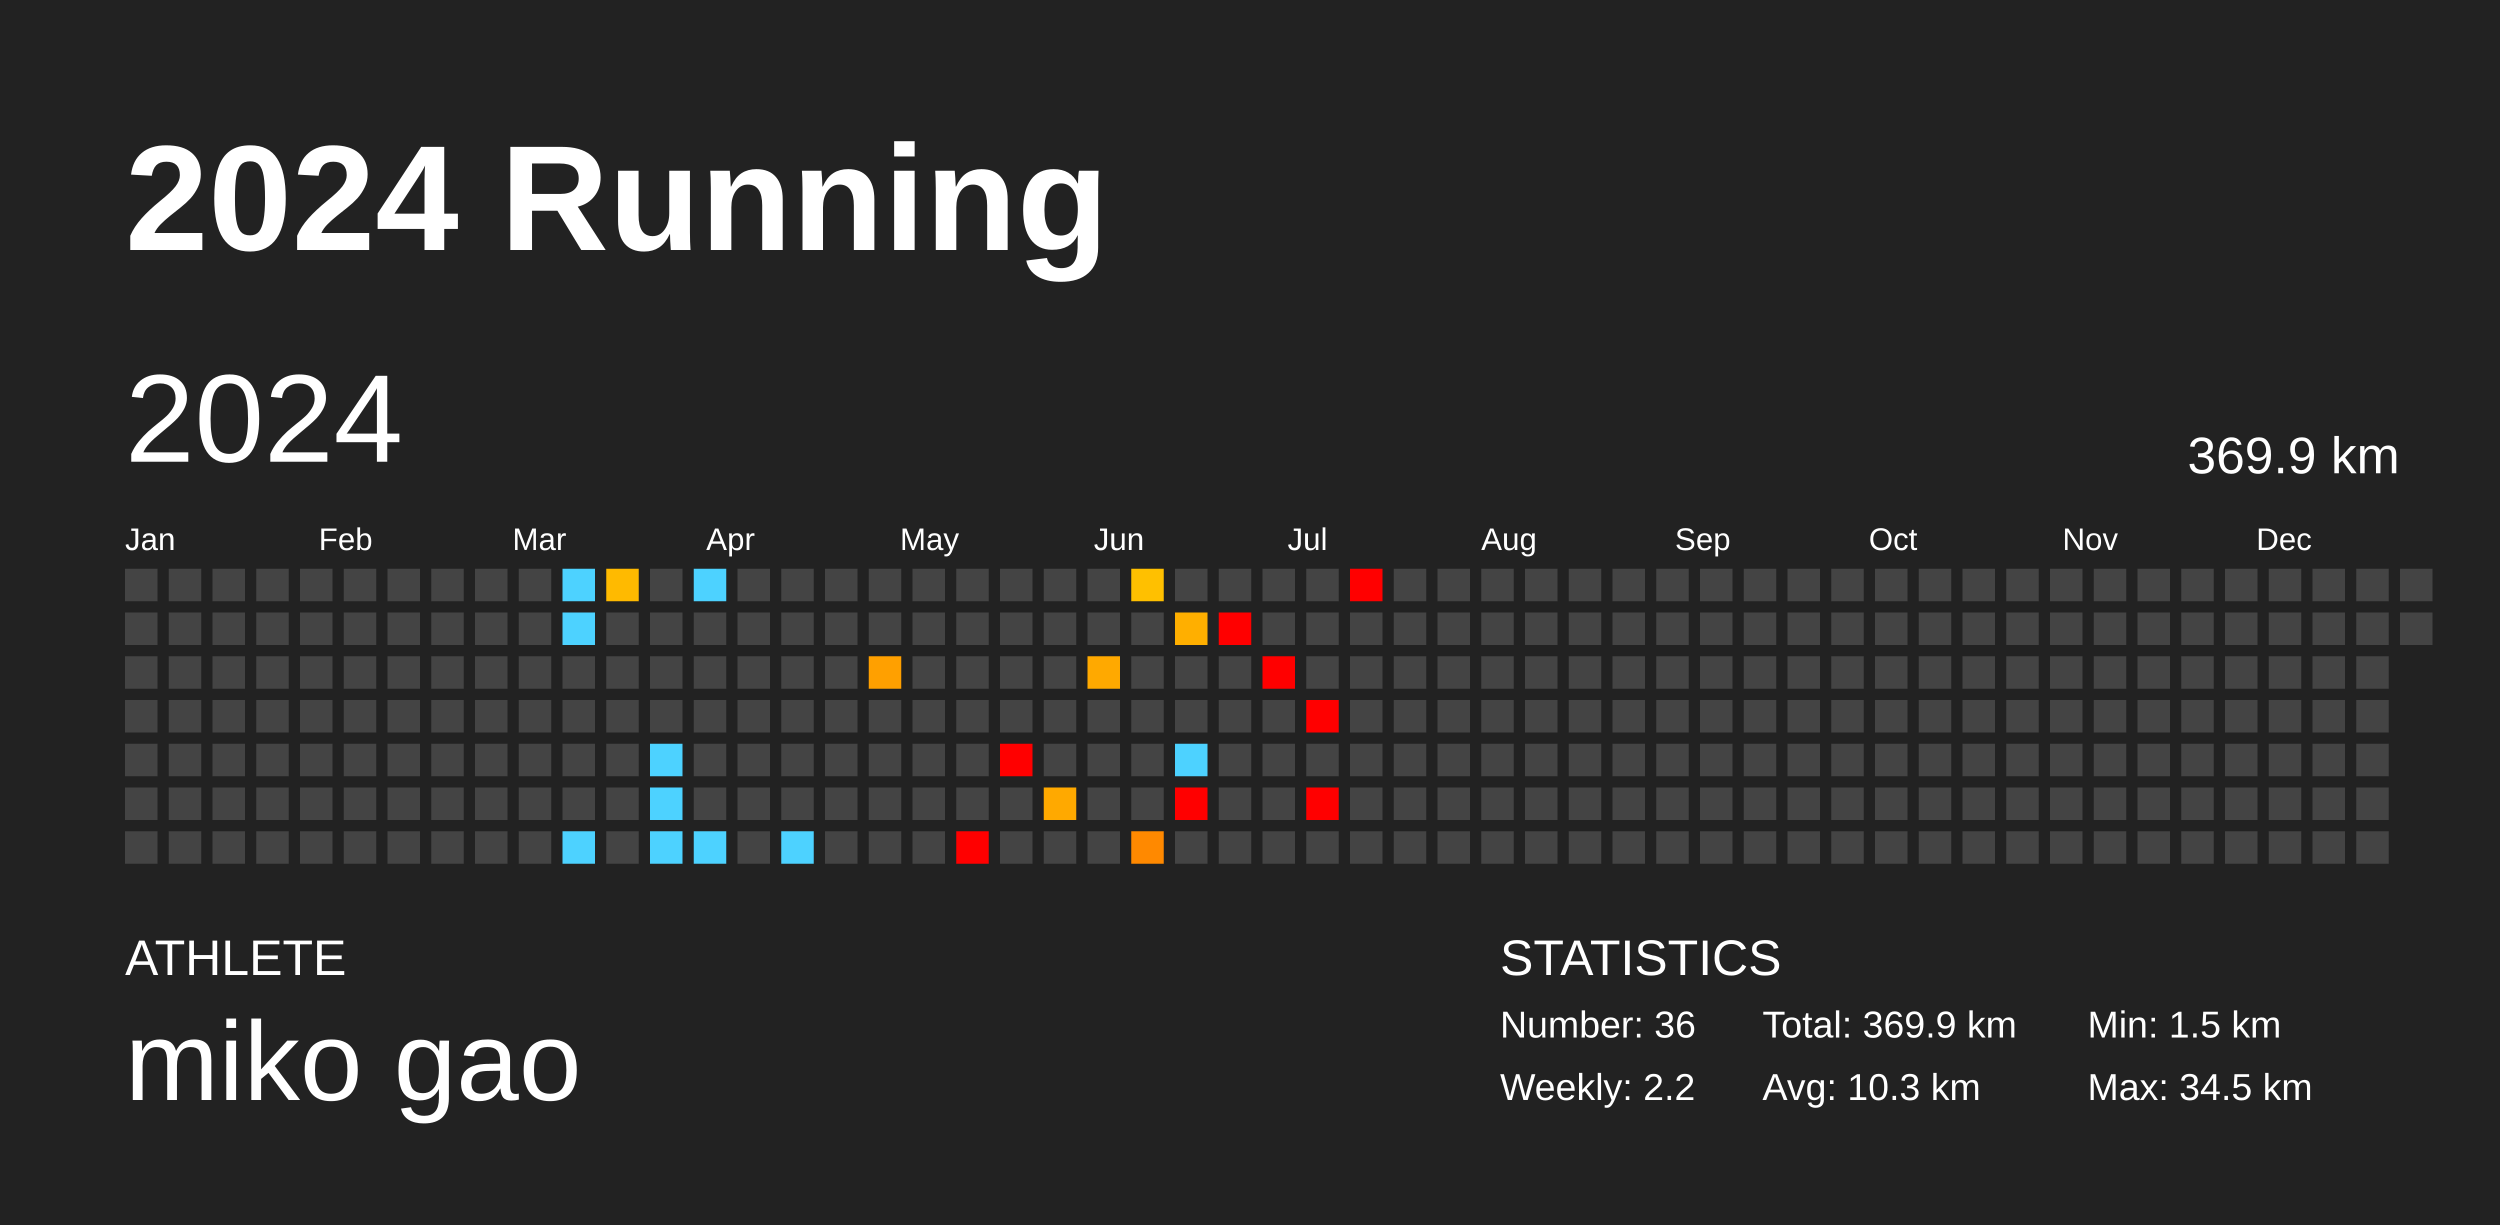
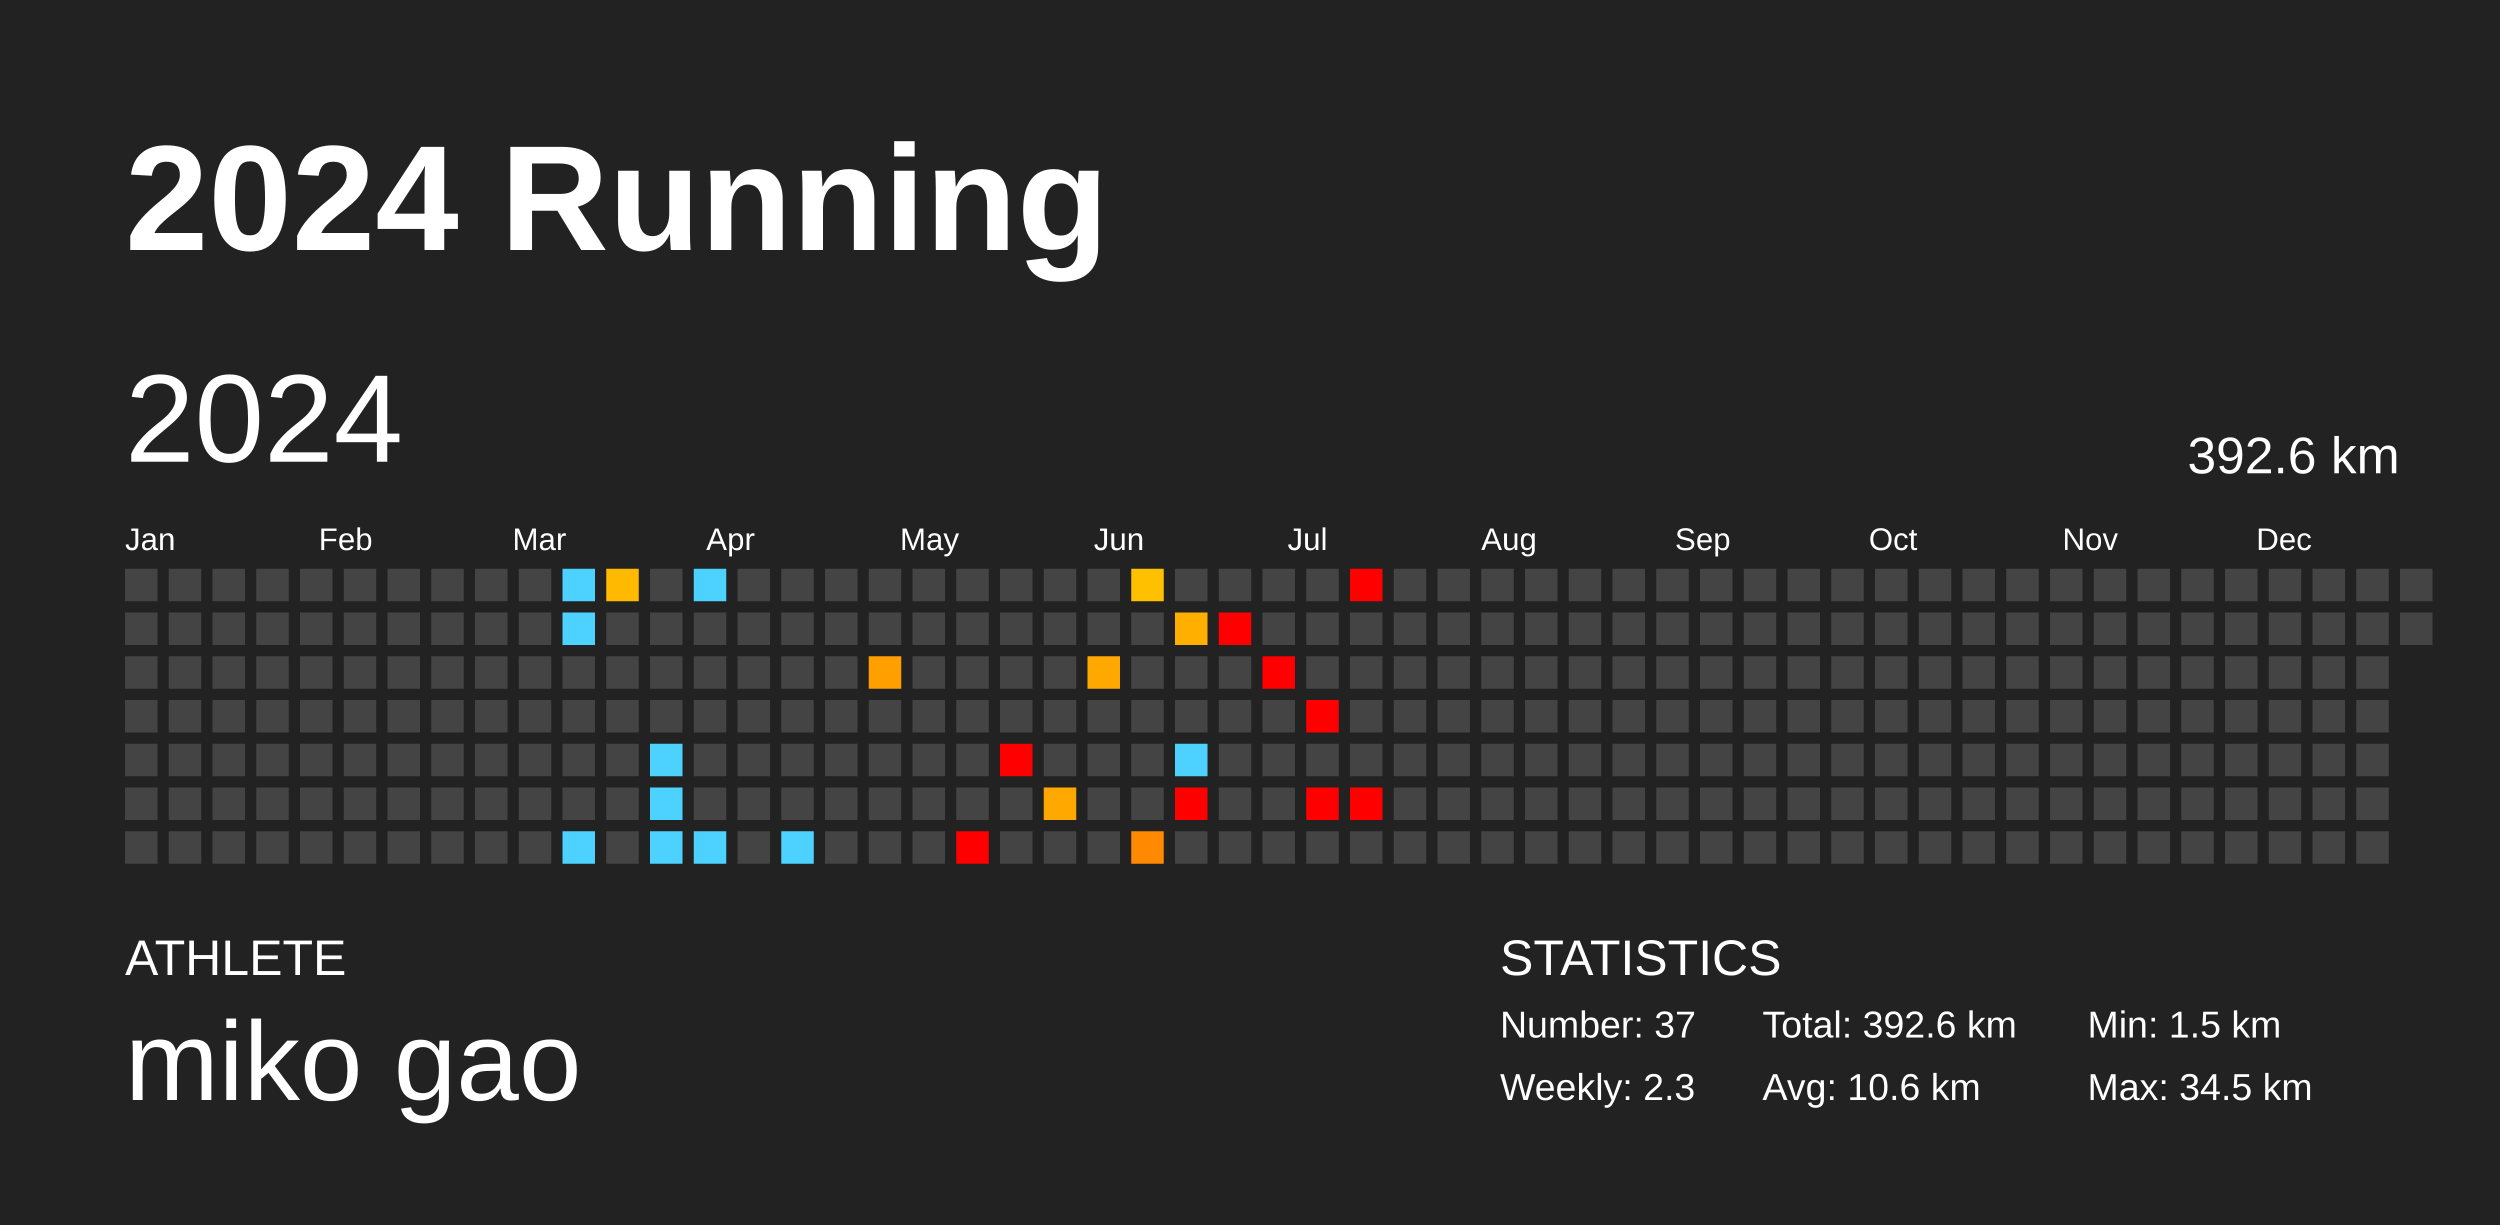
<svg xmlns="http://www.w3.org/2000/svg" baseProfile="full" height="98mm" version="1.1" viewBox="0,0,200,98" width="200mm">
  <defs />
  <rect fill="#222222" height="98" width="200" x="0" y="0" />
  <text fill="#FFFFFF" style="font-size:12px; font-family:Arial; font-weight:bold;" x="10" y="20">2024 Running</text>
  <text fill="#FFFFFF" style="font-size:4px; font-family:Arial" x="10" y="78">ATHLETE</text>
  <text fill="#FFFFFF" style="font-size:9px; font-family:Arial" x="10" y="88">miko gao</text>
  <text fill="#FFFFFF" style="font-size:4px; font-family:Arial" x="120" y="78">STATISTICS</text>
-   <text fill="#FFFFFF" style="font-size:3px; font-family:Arial" x="120" y="83">Number: 36</text>
-   <text fill="#FFFFFF" style="font-size:3px; font-family:Arial" x="120" y="88">Weekly: 2.2</text>
-   <text fill="#FFFFFF" style="font-size:3px; font-family:Arial" x="141" y="83">Total: 369.9 km</text>
-   <text fill="#FFFFFF" style="font-size:3px; font-family:Arial" x="141" y="88">Avg: 10.3 km</text>
+   <text fill="#FFFFFF" style="font-size:3px; font-family:Arial" x="120" y="83">Number: 37</text>
+   <text fill="#FFFFFF" style="font-size:3px; font-family:Arial" x="120" y="88">Weekly: 2.3</text>
+   <text fill="#FFFFFF" style="font-size:3px; font-family:Arial" x="141" y="83">Total: 392.6 km</text>
+   <text fill="#FFFFFF" style="font-size:3px; font-family:Arial" x="141" y="88">Avg: 10.6 km</text>
  <text fill="#FFFFFF" style="font-size:3px; font-family:Arial" x="167" y="83">Min: 1.5 km</text>
  <text fill="#FFFFFF" style="font-size:3px; font-family:Arial" x="167" y="88">Max: 34.5 km</text>
  <text dominant-baseline="hanging" fill="#FFFFFF" style="font-size:10.0px; font-family:Arial;" x="10" y="30">2024</text>
-   <text dominant-baseline="hanging" fill="#FFFFFF" style="font-size:4.125px; font-family:Arial;" x="175" y="35">369.9 km</text>
+   <text dominant-baseline="hanging" fill="#FFFFFF" style="font-size:4.125px; font-family:Arial;" x="175" y="35">392.6 km</text>
  <text fill="#FFFFFF" style="font-size:2.5px; font-family:Arial" x="10.0" y="44">Jan</text>
  <text fill="#FFFFFF" style="font-size:2.5px; font-family:Arial" x="25.5" y="44">Feb</text>
  <text fill="#FFFFFF" style="font-size:2.5px; font-family:Arial" x="41.0" y="44">Mar</text>
  <text fill="#FFFFFF" style="font-size:2.5px; font-family:Arial" x="56.5" y="44">Apr</text>
  <text fill="#FFFFFF" style="font-size:2.5px; font-family:Arial" x="72.0" y="44">May</text>
  <text fill="#FFFFFF" style="font-size:2.5px; font-family:Arial" x="87.5" y="44">Jun</text>
  <text fill="#FFFFFF" style="font-size:2.5px; font-family:Arial" x="103.0" y="44">Jul</text>
  <text fill="#FFFFFF" style="font-size:2.5px; font-family:Arial" x="118.5" y="44">Aug</text>
  <text fill="#FFFFFF" style="font-size:2.5px; font-family:Arial" x="134.0" y="44">Sep</text>
  <text fill="#FFFFFF" style="font-size:2.5px; font-family:Arial" x="149.5" y="44">Oct</text>
  <text fill="#FFFFFF" style="font-size:2.5px; font-family:Arial" x="165.0" y="44">Nov</text>
  <text fill="#FFFFFF" style="font-size:2.5px; font-family:Arial" x="180.5" y="44">Dec</text>
  <rect fill="#444444" height="2.6" width="2.6" x="10.0" y="45.5" />
  <rect fill="#444444" height="2.6" width="2.6" x="10.0" y="49.0" />
  <rect fill="#444444" height="2.6" width="2.6" x="10.0" y="52.5" />
  <rect fill="#444444" height="2.6" width="2.6" x="10.0" y="56.0" />
  <rect fill="#444444" height="2.6" width="2.6" x="10.0" y="59.5" />
  <rect fill="#444444" height="2.6" width="2.6" x="10.0" y="63.0" />
  <rect fill="#444444" height="2.6" width="2.6" x="10.0" y="66.5" />
  <rect fill="#444444" height="2.6" width="2.6" x="13.5" y="45.5" />
  <rect fill="#444444" height="2.6" width="2.6" x="13.5" y="49.0" />
  <rect fill="#444444" height="2.6" width="2.6" x="13.5" y="52.5" />
  <rect fill="#444444" height="2.6" width="2.6" x="13.5" y="56.0" />
  <rect fill="#444444" height="2.6" width="2.6" x="13.5" y="59.5" />
  <rect fill="#444444" height="2.6" width="2.6" x="13.5" y="63.0" />
  <rect fill="#444444" height="2.6" width="2.6" x="13.5" y="66.5" />
  <rect fill="#444444" height="2.6" width="2.6" x="17.0" y="45.5" />
  <rect fill="#444444" height="2.6" width="2.6" x="17.0" y="49.0" />
  <rect fill="#444444" height="2.6" width="2.6" x="17.0" y="52.5" />
  <rect fill="#444444" height="2.6" width="2.6" x="17.0" y="56.0" />
  <rect fill="#444444" height="2.6" width="2.6" x="17.0" y="59.5" />
  <rect fill="#444444" height="2.6" width="2.6" x="17.0" y="63.0" />
  <rect fill="#444444" height="2.6" width="2.6" x="17.0" y="66.5" />
  <rect fill="#444444" height="2.6" width="2.6" x="20.5" y="45.5" />
  <rect fill="#444444" height="2.6" width="2.6" x="20.5" y="49.0" />
  <rect fill="#444444" height="2.6" width="2.6" x="20.5" y="52.5" />
  <rect fill="#444444" height="2.6" width="2.6" x="20.5" y="56.0" />
  <rect fill="#444444" height="2.6" width="2.6" x="20.5" y="59.5" />
  <rect fill="#444444" height="2.6" width="2.6" x="20.5" y="63.0" />
  <rect fill="#444444" height="2.6" width="2.6" x="20.5" y="66.5" />
  <rect fill="#444444" height="2.6" width="2.6" x="24.0" y="45.5" />
  <rect fill="#444444" height="2.6" width="2.6" x="24.0" y="49.0" />
  <rect fill="#444444" height="2.6" width="2.6" x="24.0" y="52.5" />
  <rect fill="#444444" height="2.6" width="2.6" x="24.0" y="56.0" />
  <rect fill="#444444" height="2.6" width="2.6" x="24.0" y="59.5" />
  <rect fill="#444444" height="2.6" width="2.6" x="24.0" y="63.0" />
  <rect fill="#444444" height="2.6" width="2.6" x="24.0" y="66.5" />
  <rect fill="#444444" height="2.6" width="2.6" x="27.5" y="45.5" />
  <rect fill="#444444" height="2.6" width="2.6" x="27.5" y="49.0" />
  <rect fill="#444444" height="2.6" width="2.6" x="27.5" y="52.5" />
  <rect fill="#444444" height="2.6" width="2.6" x="27.5" y="56.0" />
  <rect fill="#444444" height="2.6" width="2.6" x="27.5" y="59.5" />
  <rect fill="#444444" height="2.6" width="2.6" x="27.5" y="63.0" />
  <rect fill="#444444" height="2.6" width="2.6" x="27.5" y="66.5" />
  <rect fill="#444444" height="2.6" width="2.6" x="31.0" y="45.5" />
  <rect fill="#444444" height="2.6" width="2.6" x="31.0" y="49.0" />
  <rect fill="#444444" height="2.6" width="2.6" x="31.0" y="52.5" />
  <rect fill="#444444" height="2.6" width="2.6" x="31.0" y="56.0" />
  <rect fill="#444444" height="2.6" width="2.6" x="31.0" y="59.5" />
  <rect fill="#444444" height="2.6" width="2.6" x="31.0" y="63.0" />
  <rect fill="#444444" height="2.6" width="2.6" x="31.0" y="66.5" />
  <rect fill="#444444" height="2.6" width="2.6" x="34.5" y="45.5" />
  <rect fill="#444444" height="2.6" width="2.6" x="34.5" y="49.0" />
  <rect fill="#444444" height="2.6" width="2.6" x="34.5" y="52.5" />
  <rect fill="#444444" height="2.6" width="2.6" x="34.5" y="56.0" />
  <rect fill="#444444" height="2.6" width="2.6" x="34.5" y="59.5" />
  <rect fill="#444444" height="2.6" width="2.6" x="34.5" y="63.0" />
  <rect fill="#444444" height="2.6" width="2.6" x="34.5" y="66.5" />
  <rect fill="#444444" height="2.6" width="2.6" x="38.0" y="45.5" />
  <rect fill="#444444" height="2.6" width="2.6" x="38.0" y="49.0" />
  <rect fill="#444444" height="2.6" width="2.6" x="38.0" y="52.5" />
  <rect fill="#444444" height="2.6" width="2.6" x="38.0" y="56.0" />
  <rect fill="#444444" height="2.6" width="2.6" x="38.0" y="59.5" />
  <rect fill="#444444" height="2.6" width="2.6" x="38.0" y="63.0" />
  <rect fill="#444444" height="2.6" width="2.6" x="38.0" y="66.5" />
  <rect fill="#444444" height="2.6" width="2.6" x="41.5" y="45.5" />
  <rect fill="#444444" height="2.6" width="2.6" x="41.5" y="49.0" />
  <rect fill="#444444" height="2.6" width="2.6" x="41.5" y="52.5" />
  <rect fill="#444444" height="2.6" width="2.6" x="41.5" y="56.0" />
  <rect fill="#444444" height="2.6" width="2.6" x="41.5" y="59.5" />
  <rect fill="#444444" height="2.6" width="2.6" x="41.5" y="63.0" />
  <rect fill="#444444" height="2.6" width="2.6" x="41.5" y="66.5" />
  <rect fill="#4dd2ff" height="2.6" width="2.6" x="45.0" y="45.5" />
  <rect fill="#4dd2ff" height="2.6" width="2.6" x="45.0" y="49.0" />
  <rect fill="#444444" height="2.6" width="2.6" x="45.0" y="52.5" />
  <rect fill="#444444" height="2.6" width="2.6" x="45.0" y="56.0" />
  <rect fill="#444444" height="2.6" width="2.6" x="45.0" y="59.5" />
  <rect fill="#444444" height="2.6" width="2.6" x="45.0" y="63.0" />
  <rect fill="#4dd2ff" height="2.6" width="2.6" x="45.0" y="66.5" />
  <rect fill="#ffba00" height="2.6" width="2.6" x="48.5" y="45.5" />
  <rect fill="#444444" height="2.6" width="2.6" x="48.5" y="49.0" />
  <rect fill="#444444" height="2.6" width="2.6" x="48.5" y="52.5" />
  <rect fill="#444444" height="2.6" width="2.6" x="48.5" y="56.0" />
  <rect fill="#444444" height="2.6" width="2.6" x="48.5" y="59.5" />
  <rect fill="#444444" height="2.6" width="2.6" x="48.5" y="63.0" />
  <rect fill="#444444" height="2.6" width="2.6" x="48.5" y="66.5" />
  <rect fill="#444444" height="2.6" width="2.6" x="52.0" y="45.5" />
  <rect fill="#444444" height="2.6" width="2.6" x="52.0" y="49.0" />
  <rect fill="#444444" height="2.6" width="2.6" x="52.0" y="52.5" />
  <rect fill="#444444" height="2.6" width="2.6" x="52.0" y="56.0" />
  <rect fill="#4dd2ff" height="2.6" width="2.6" x="52.0" y="59.5" />
  <rect fill="#4dd2ff" height="2.6" width="2.6" x="52.0" y="63.0" />
  <rect fill="#4dd2ff" height="2.6" width="2.6" x="52.0" y="66.5" />
  <rect fill="#4dd2ff" height="2.6" width="2.6" x="55.5" y="45.5" />
  <rect fill="#444444" height="2.6" width="2.6" x="55.5" y="49.0" />
  <rect fill="#444444" height="2.6" width="2.6" x="55.5" y="52.5" />
  <rect fill="#444444" height="2.6" width="2.6" x="55.5" y="56.0" />
  <rect fill="#444444" height="2.6" width="2.6" x="55.5" y="59.5" />
  <rect fill="#444444" height="2.6" width="2.6" x="55.5" y="63.0" />
  <rect fill="#4dd2ff" height="2.6" width="2.6" x="55.5" y="66.5" />
  <rect fill="#444444" height="2.6" width="2.6" x="59.0" y="45.5" />
  <rect fill="#444444" height="2.6" width="2.6" x="59.0" y="49.0" />
  <rect fill="#444444" height="2.6" width="2.6" x="59.0" y="52.5" />
  <rect fill="#444444" height="2.6" width="2.6" x="59.0" y="56.0" />
  <rect fill="#444444" height="2.6" width="2.6" x="59.0" y="59.5" />
  <rect fill="#444444" height="2.6" width="2.6" x="59.0" y="63.0" />
  <rect fill="#444444" height="2.6" width="2.6" x="59.0" y="66.5" />
  <rect fill="#444444" height="2.6" width="2.6" x="62.5" y="45.5" />
  <rect fill="#444444" height="2.6" width="2.6" x="62.5" y="49.0" />
  <rect fill="#444444" height="2.6" width="2.6" x="62.5" y="52.5" />
  <rect fill="#444444" height="2.6" width="2.6" x="62.5" y="56.0" />
  <rect fill="#444444" height="2.6" width="2.6" x="62.5" y="59.5" />
  <rect fill="#444444" height="2.6" width="2.6" x="62.5" y="63.0" />
  <rect fill="#4dd2ff" height="2.6" width="2.6" x="62.5" y="66.5" />
  <rect fill="#444444" height="2.6" width="2.6" x="66.0" y="45.5" />
  <rect fill="#444444" height="2.6" width="2.6" x="66.0" y="49.0" />
  <rect fill="#444444" height="2.6" width="2.6" x="66.0" y="52.5" />
  <rect fill="#444444" height="2.6" width="2.6" x="66.0" y="56.0" />
  <rect fill="#444444" height="2.6" width="2.6" x="66.0" y="59.5" />
  <rect fill="#444444" height="2.6" width="2.6" x="66.0" y="63.0" />
  <rect fill="#444444" height="2.6" width="2.6" x="66.0" y="66.5" />
  <rect fill="#444444" height="2.6" width="2.6" x="69.5" y="45.5" />
  <rect fill="#444444" height="2.6" width="2.6" x="69.5" y="49.0" />
  <rect fill="#ffa000" height="2.6" width="2.6" x="69.5" y="52.5" />
  <rect fill="#444444" height="2.6" width="2.6" x="69.5" y="56.0" />
  <rect fill="#444444" height="2.6" width="2.6" x="69.5" y="59.5" />
  <rect fill="#444444" height="2.6" width="2.6" x="69.5" y="63.0" />
  <rect fill="#444444" height="2.6" width="2.6" x="69.5" y="66.5" />
  <rect fill="#444444" height="2.6" width="2.6" x="73.0" y="45.5" />
  <rect fill="#444444" height="2.6" width="2.6" x="73.0" y="49.0" />
  <rect fill="#444444" height="2.6" width="2.6" x="73.0" y="52.5" />
  <rect fill="#444444" height="2.6" width="2.6" x="73.0" y="56.0" />
  <rect fill="#444444" height="2.6" width="2.6" x="73.0" y="59.5" />
  <rect fill="#444444" height="2.6" width="2.6" x="73.0" y="63.0" />
  <rect fill="#444444" height="2.6" width="2.6" x="73.0" y="66.5" />
  <rect fill="#444444" height="2.6" width="2.6" x="76.5" y="45.5" />
  <rect fill="#444444" height="2.6" width="2.6" x="76.5" y="49.0" />
  <rect fill="#444444" height="2.6" width="2.6" x="76.5" y="52.5" />
  <rect fill="#444444" height="2.6" width="2.6" x="76.5" y="56.0" />
  <rect fill="#444444" height="2.6" width="2.6" x="76.5" y="59.5" />
  <rect fill="#444444" height="2.6" width="2.6" x="76.5" y="63.0" />
  <rect fill="red" height="2.6" width="2.6" x="76.5" y="66.5" />
  <rect fill="#444444" height="2.6" width="2.6" x="80.0" y="45.5" />
  <rect fill="#444444" height="2.6" width="2.6" x="80.0" y="49.0" />
  <rect fill="#444444" height="2.6" width="2.6" x="80.0" y="52.5" />
  <rect fill="#444444" height="2.6" width="2.6" x="80.0" y="56.0" />
  <rect fill="red" height="2.6" width="2.6" x="80.0" y="59.5" />
  <rect fill="#444444" height="2.6" width="2.6" x="80.0" y="63.0" />
  <rect fill="#444444" height="2.6" width="2.6" x="80.0" y="66.5" />
  <rect fill="#444444" height="2.6" width="2.6" x="83.5" y="45.5" />
  <rect fill="#444444" height="2.6" width="2.6" x="83.5" y="49.0" />
  <rect fill="#444444" height="2.6" width="2.6" x="83.5" y="52.5" />
  <rect fill="#444444" height="2.6" width="2.6" x="83.5" y="56.0" />
  <rect fill="#444444" height="2.6" width="2.6" x="83.5" y="59.5" />
  <rect fill="#ffa900" height="2.6" width="2.6" x="83.5" y="63.0" />
  <rect fill="#444444" height="2.6" width="2.6" x="83.5" y="66.5" />
  <rect fill="#444444" height="2.6" width="2.6" x="87.0" y="45.5" />
  <rect fill="#444444" height="2.6" width="2.6" x="87.0" y="49.0" />
  <rect fill="#ffa900" height="2.6" width="2.6" x="87.0" y="52.5" />
  <rect fill="#444444" height="2.6" width="2.6" x="87.0" y="56.0" />
  <rect fill="#444444" height="2.6" width="2.6" x="87.0" y="59.5" />
  <rect fill="#444444" height="2.6" width="2.6" x="87.0" y="63.0" />
  <rect fill="#444444" height="2.6" width="2.6" x="87.0" y="66.5" />
  <rect fill="#ffc000" height="2.6" width="2.6" x="90.5" y="45.5" />
  <rect fill="#444444" height="2.6" width="2.6" x="90.5" y="49.0" />
  <rect fill="#444444" height="2.6" width="2.6" x="90.5" y="52.5" />
  <rect fill="#444444" height="2.6" width="2.6" x="90.5" y="56.0" />
  <rect fill="#444444" height="2.6" width="2.6" x="90.5" y="59.5" />
  <rect fill="#444444" height="2.6" width="2.6" x="90.5" y="63.0" />
  <rect fill="#ff8900" height="2.6" width="2.6" x="90.5" y="66.5" />
  <rect fill="#444444" height="2.6" width="2.6" x="94.0" y="45.5" />
  <rect fill="#ffaf00" height="2.6" width="2.6" x="94.0" y="49.0" />
  <rect fill="#444444" height="2.6" width="2.6" x="94.0" y="52.5" />
  <rect fill="#444444" height="2.6" width="2.6" x="94.0" y="56.0" />
  <rect fill="#4dd2ff" height="2.6" width="2.6" x="94.0" y="59.5" />
  <rect fill="red" height="2.6" width="2.6" x="94.0" y="63.0" />
  <rect fill="#444444" height="2.6" width="2.6" x="94.0" y="66.5" />
  <rect fill="#444444" height="2.6" width="2.6" x="97.5" y="45.5" />
  <rect fill="red" height="2.6" width="2.6" x="97.5" y="49.0" />
  <rect fill="#444444" height="2.6" width="2.6" x="97.5" y="52.5" />
  <rect fill="#444444" height="2.6" width="2.6" x="97.5" y="56.0" />
  <rect fill="#444444" height="2.6" width="2.6" x="97.5" y="59.5" />
  <rect fill="#444444" height="2.6" width="2.6" x="97.5" y="63.0" />
  <rect fill="#444444" height="2.6" width="2.6" x="97.5" y="66.5" />
  <rect fill="#444444" height="2.6" width="2.6" x="101.0" y="45.5" />
  <rect fill="#444444" height="2.6" width="2.6" x="101.0" y="49.0" />
  <rect fill="red" height="2.6" width="2.6" x="101.0" y="52.5" />
  <rect fill="#444444" height="2.6" width="2.6" x="101.0" y="56.0" />
  <rect fill="#444444" height="2.6" width="2.6" x="101.0" y="59.5" />
  <rect fill="#444444" height="2.6" width="2.6" x="101.0" y="63.0" />
  <rect fill="#444444" height="2.6" width="2.6" x="101.0" y="66.5" />
  <rect fill="#444444" height="2.6" width="2.6" x="104.5" y="45.5" />
  <rect fill="#444444" height="2.6" width="2.6" x="104.5" y="49.0" />
  <rect fill="#444444" height="2.6" width="2.6" x="104.5" y="52.5" />
  <rect fill="red" height="2.6" width="2.6" x="104.5" y="56.0" />
  <rect fill="#444444" height="2.6" width="2.6" x="104.5" y="59.5" />
  <rect fill="red" height="2.6" width="2.6" x="104.5" y="63.0" />
  <rect fill="#444444" height="2.6" width="2.6" x="104.5" y="66.5" />
  <rect fill="red" height="2.6" width="2.6" x="108.0" y="45.5" />
  <rect fill="#444444" height="2.6" width="2.6" x="108.0" y="49.0" />
  <rect fill="#444444" height="2.6" width="2.6" x="108.0" y="52.5" />
  <rect fill="#444444" height="2.6" width="2.6" x="108.0" y="56.0" />
  <rect fill="#444444" height="2.6" width="2.6" x="108.0" y="59.5" />
-   <rect fill="#444444" height="2.6" width="2.6" x="108.0" y="63.0" />
+   <rect fill="red" height="2.6" width="2.6" x="108.0" y="63.0" />
  <rect fill="#444444" height="2.6" width="2.6" x="108.0" y="66.5" />
  <rect fill="#444444" height="2.6" width="2.6" x="111.5" y="45.5" />
  <rect fill="#444444" height="2.6" width="2.6" x="111.5" y="49.0" />
  <rect fill="#444444" height="2.6" width="2.6" x="111.5" y="52.5" />
  <rect fill="#444444" height="2.6" width="2.6" x="111.5" y="56.0" />
  <rect fill="#444444" height="2.6" width="2.6" x="111.5" y="59.5" />
  <rect fill="#444444" height="2.6" width="2.6" x="111.5" y="63.0" />
  <rect fill="#444444" height="2.6" width="2.6" x="111.5" y="66.5" />
  <rect fill="#444444" height="2.6" width="2.6" x="115.0" y="45.5" />
  <rect fill="#444444" height="2.6" width="2.6" x="115.0" y="49.0" />
  <rect fill="#444444" height="2.6" width="2.6" x="115.0" y="52.5" />
  <rect fill="#444444" height="2.6" width="2.6" x="115.0" y="56.0" />
  <rect fill="#444444" height="2.6" width="2.6" x="115.0" y="59.5" />
  <rect fill="#444444" height="2.6" width="2.6" x="115.0" y="63.0" />
  <rect fill="#444444" height="2.6" width="2.6" x="115.0" y="66.5" />
  <rect fill="#444444" height="2.6" width="2.6" x="118.5" y="45.5" />
  <rect fill="#444444" height="2.6" width="2.6" x="118.5" y="49.0" />
  <rect fill="#444444" height="2.6" width="2.6" x="118.5" y="52.5" />
  <rect fill="#444444" height="2.6" width="2.6" x="118.5" y="56.0" />
  <rect fill="#444444" height="2.6" width="2.6" x="118.5" y="59.5" />
  <rect fill="#444444" height="2.6" width="2.6" x="118.5" y="63.0" />
  <rect fill="#444444" height="2.6" width="2.6" x="118.5" y="66.5" />
  <rect fill="#444444" height="2.6" width="2.6" x="122.0" y="45.5" />
  <rect fill="#444444" height="2.6" width="2.6" x="122.0" y="49.0" />
  <rect fill="#444444" height="2.6" width="2.6" x="122.0" y="52.5" />
  <rect fill="#444444" height="2.6" width="2.6" x="122.0" y="56.0" />
  <rect fill="#444444" height="2.6" width="2.6" x="122.0" y="59.5" />
  <rect fill="#444444" height="2.6" width="2.6" x="122.0" y="63.0" />
  <rect fill="#444444" height="2.6" width="2.6" x="122.0" y="66.5" />
  <rect fill="#444444" height="2.6" width="2.6" x="125.5" y="45.5" />
  <rect fill="#444444" height="2.6" width="2.6" x="125.5" y="49.0" />
  <rect fill="#444444" height="2.6" width="2.6" x="125.5" y="52.5" />
  <rect fill="#444444" height="2.6" width="2.6" x="125.5" y="56.0" />
  <rect fill="#444444" height="2.6" width="2.6" x="125.5" y="59.5" />
  <rect fill="#444444" height="2.6" width="2.6" x="125.5" y="63.0" />
  <rect fill="#444444" height="2.6" width="2.6" x="125.5" y="66.5" />
  <rect fill="#444444" height="2.6" width="2.6" x="129.0" y="45.5" />
  <rect fill="#444444" height="2.6" width="2.6" x="129.0" y="49.0" />
  <rect fill="#444444" height="2.6" width="2.6" x="129.0" y="52.5" />
  <rect fill="#444444" height="2.6" width="2.6" x="129.0" y="56.0" />
  <rect fill="#444444" height="2.6" width="2.6" x="129.0" y="59.5" />
  <rect fill="#444444" height="2.6" width="2.6" x="129.0" y="63.0" />
  <rect fill="#444444" height="2.6" width="2.6" x="129.0" y="66.5" />
  <rect fill="#444444" height="2.6" width="2.6" x="132.5" y="45.5" />
  <rect fill="#444444" height="2.6" width="2.6" x="132.5" y="49.0" />
  <rect fill="#444444" height="2.6" width="2.6" x="132.5" y="52.5" />
  <rect fill="#444444" height="2.6" width="2.6" x="132.5" y="56.0" />
  <rect fill="#444444" height="2.6" width="2.6" x="132.5" y="59.5" />
  <rect fill="#444444" height="2.6" width="2.6" x="132.5" y="63.0" />
  <rect fill="#444444" height="2.6" width="2.6" x="132.5" y="66.5" />
  <rect fill="#444444" height="2.6" width="2.6" x="136.0" y="45.5" />
  <rect fill="#444444" height="2.6" width="2.6" x="136.0" y="49.0" />
  <rect fill="#444444" height="2.6" width="2.6" x="136.0" y="52.5" />
  <rect fill="#444444" height="2.6" width="2.6" x="136.0" y="56.0" />
  <rect fill="#444444" height="2.6" width="2.6" x="136.0" y="59.5" />
  <rect fill="#444444" height="2.6" width="2.6" x="136.0" y="63.0" />
  <rect fill="#444444" height="2.6" width="2.6" x="136.0" y="66.5" />
  <rect fill="#444444" height="2.6" width="2.6" x="139.5" y="45.5" />
  <rect fill="#444444" height="2.6" width="2.6" x="139.5" y="49.0" />
  <rect fill="#444444" height="2.6" width="2.6" x="139.5" y="52.5" />
  <rect fill="#444444" height="2.6" width="2.6" x="139.5" y="56.0" />
  <rect fill="#444444" height="2.6" width="2.6" x="139.5" y="59.5" />
  <rect fill="#444444" height="2.6" width="2.6" x="139.5" y="63.0" />
  <rect fill="#444444" height="2.6" width="2.6" x="139.5" y="66.5" />
  <rect fill="#444444" height="2.6" width="2.6" x="143.0" y="45.5" />
  <rect fill="#444444" height="2.6" width="2.6" x="143.0" y="49.0" />
  <rect fill="#444444" height="2.6" width="2.6" x="143.0" y="52.5" />
  <rect fill="#444444" height="2.6" width="2.6" x="143.0" y="56.0" />
  <rect fill="#444444" height="2.6" width="2.6" x="143.0" y="59.5" />
  <rect fill="#444444" height="2.6" width="2.6" x="143.0" y="63.0" />
  <rect fill="#444444" height="2.6" width="2.6" x="143.0" y="66.5" />
  <rect fill="#444444" height="2.6" width="2.6" x="146.5" y="45.5" />
  <rect fill="#444444" height="2.6" width="2.6" x="146.5" y="49.0" />
  <rect fill="#444444" height="2.6" width="2.6" x="146.5" y="52.5" />
  <rect fill="#444444" height="2.6" width="2.6" x="146.5" y="56.0" />
  <rect fill="#444444" height="2.6" width="2.6" x="146.5" y="59.5" />
  <rect fill="#444444" height="2.6" width="2.6" x="146.5" y="63.0" />
  <rect fill="#444444" height="2.6" width="2.6" x="146.5" y="66.5" />
  <rect fill="#444444" height="2.6" width="2.6" x="150.0" y="45.5" />
  <rect fill="#444444" height="2.6" width="2.6" x="150.0" y="49.0" />
  <rect fill="#444444" height="2.6" width="2.6" x="150.0" y="52.5" />
  <rect fill="#444444" height="2.6" width="2.6" x="150.0" y="56.0" />
  <rect fill="#444444" height="2.6" width="2.6" x="150.0" y="59.5" />
  <rect fill="#444444" height="2.6" width="2.6" x="150.0" y="63.0" />
  <rect fill="#444444" height="2.6" width="2.6" x="150.0" y="66.5" />
  <rect fill="#444444" height="2.6" width="2.6" x="153.5" y="45.5" />
  <rect fill="#444444" height="2.6" width="2.6" x="153.5" y="49.0" />
  <rect fill="#444444" height="2.6" width="2.6" x="153.5" y="52.5" />
  <rect fill="#444444" height="2.6" width="2.6" x="153.5" y="56.0" />
  <rect fill="#444444" height="2.6" width="2.6" x="153.5" y="59.5" />
  <rect fill="#444444" height="2.6" width="2.6" x="153.5" y="63.0" />
  <rect fill="#444444" height="2.6" width="2.6" x="153.5" y="66.5" />
  <rect fill="#444444" height="2.6" width="2.6" x="157.0" y="45.5" />
  <rect fill="#444444" height="2.6" width="2.6" x="157.0" y="49.0" />
  <rect fill="#444444" height="2.6" width="2.6" x="157.0" y="52.5" />
  <rect fill="#444444" height="2.6" width="2.6" x="157.0" y="56.0" />
  <rect fill="#444444" height="2.6" width="2.6" x="157.0" y="59.5" />
  <rect fill="#444444" height="2.6" width="2.6" x="157.0" y="63.0" />
  <rect fill="#444444" height="2.6" width="2.6" x="157.0" y="66.5" />
  <rect fill="#444444" height="2.6" width="2.6" x="160.5" y="45.5" />
  <rect fill="#444444" height="2.6" width="2.6" x="160.5" y="49.0" />
  <rect fill="#444444" height="2.6" width="2.6" x="160.5" y="52.5" />
  <rect fill="#444444" height="2.6" width="2.6" x="160.5" y="56.0" />
  <rect fill="#444444" height="2.6" width="2.6" x="160.5" y="59.5" />
  <rect fill="#444444" height="2.6" width="2.6" x="160.5" y="63.0" />
  <rect fill="#444444" height="2.6" width="2.6" x="160.5" y="66.5" />
  <rect fill="#444444" height="2.6" width="2.6" x="164.0" y="45.5" />
  <rect fill="#444444" height="2.6" width="2.6" x="164.0" y="49.0" />
  <rect fill="#444444" height="2.6" width="2.6" x="164.0" y="52.5" />
  <rect fill="#444444" height="2.6" width="2.6" x="164.0" y="56.0" />
  <rect fill="#444444" height="2.6" width="2.6" x="164.0" y="59.5" />
  <rect fill="#444444" height="2.6" width="2.6" x="164.0" y="63.0" />
  <rect fill="#444444" height="2.6" width="2.6" x="164.0" y="66.5" />
  <rect fill="#444444" height="2.6" width="2.6" x="167.5" y="45.5" />
  <rect fill="#444444" height="2.6" width="2.6" x="167.5" y="49.0" />
  <rect fill="#444444" height="2.6" width="2.6" x="167.5" y="52.5" />
  <rect fill="#444444" height="2.6" width="2.6" x="167.5" y="56.0" />
  <rect fill="#444444" height="2.6" width="2.6" x="167.5" y="59.5" />
  <rect fill="#444444" height="2.6" width="2.6" x="167.5" y="63.0" />
  <rect fill="#444444" height="2.6" width="2.6" x="167.5" y="66.5" />
  <rect fill="#444444" height="2.6" width="2.6" x="171.0" y="45.5" />
  <rect fill="#444444" height="2.6" width="2.6" x="171.0" y="49.0" />
  <rect fill="#444444" height="2.6" width="2.6" x="171.0" y="52.5" />
  <rect fill="#444444" height="2.6" width="2.6" x="171.0" y="56.0" />
  <rect fill="#444444" height="2.6" width="2.6" x="171.0" y="59.5" />
  <rect fill="#444444" height="2.6" width="2.6" x="171.0" y="63.0" />
  <rect fill="#444444" height="2.6" width="2.6" x="171.0" y="66.5" />
  <rect fill="#444444" height="2.6" width="2.6" x="174.5" y="45.5" />
  <rect fill="#444444" height="2.6" width="2.6" x="174.5" y="49.0" />
  <rect fill="#444444" height="2.6" width="2.6" x="174.5" y="52.5" />
  <rect fill="#444444" height="2.6" width="2.6" x="174.5" y="56.0" />
  <rect fill="#444444" height="2.6" width="2.6" x="174.5" y="59.5" />
  <rect fill="#444444" height="2.6" width="2.6" x="174.5" y="63.0" />
  <rect fill="#444444" height="2.6" width="2.6" x="174.5" y="66.5" />
  <rect fill="#444444" height="2.6" width="2.6" x="178.0" y="45.5" />
  <rect fill="#444444" height="2.6" width="2.6" x="178.0" y="49.0" />
  <rect fill="#444444" height="2.6" width="2.6" x="178.0" y="52.5" />
  <rect fill="#444444" height="2.6" width="2.6" x="178.0" y="56.0" />
  <rect fill="#444444" height="2.6" width="2.6" x="178.0" y="59.5" />
  <rect fill="#444444" height="2.6" width="2.6" x="178.0" y="63.0" />
  <rect fill="#444444" height="2.6" width="2.6" x="178.0" y="66.5" />
  <rect fill="#444444" height="2.6" width="2.6" x="181.5" y="45.5" />
  <rect fill="#444444" height="2.6" width="2.6" x="181.5" y="49.0" />
  <rect fill="#444444" height="2.6" width="2.6" x="181.5" y="52.5" />
  <rect fill="#444444" height="2.6" width="2.6" x="181.5" y="56.0" />
  <rect fill="#444444" height="2.6" width="2.6" x="181.5" y="59.5" />
  <rect fill="#444444" height="2.6" width="2.6" x="181.5" y="63.0" />
  <rect fill="#444444" height="2.6" width="2.6" x="181.5" y="66.5" />
  <rect fill="#444444" height="2.6" width="2.6" x="185.0" y="45.5" />
  <rect fill="#444444" height="2.6" width="2.6" x="185.0" y="49.0" />
  <rect fill="#444444" height="2.6" width="2.6" x="185.0" y="52.5" />
  <rect fill="#444444" height="2.6" width="2.6" x="185.0" y="56.0" />
  <rect fill="#444444" height="2.6" width="2.6" x="185.0" y="59.5" />
  <rect fill="#444444" height="2.6" width="2.6" x="185.0" y="63.0" />
  <rect fill="#444444" height="2.6" width="2.6" x="185.0" y="66.5" />
  <rect fill="#444444" height="2.6" width="2.6" x="188.5" y="45.5" />
  <rect fill="#444444" height="2.6" width="2.6" x="188.5" y="49.0" />
  <rect fill="#444444" height="2.6" width="2.6" x="188.5" y="52.5" />
  <rect fill="#444444" height="2.6" width="2.6" x="188.5" y="56.0" />
  <rect fill="#444444" height="2.6" width="2.6" x="188.5" y="59.5" />
  <rect fill="#444444" height="2.6" width="2.6" x="188.5" y="63.0" />
  <rect fill="#444444" height="2.6" width="2.6" x="188.5" y="66.5" />
  <rect fill="#444444" height="2.6" width="2.6" x="192.0" y="45.5" />
  <rect fill="#444444" height="2.6" width="2.6" x="192.0" y="49.0" />
</svg>
